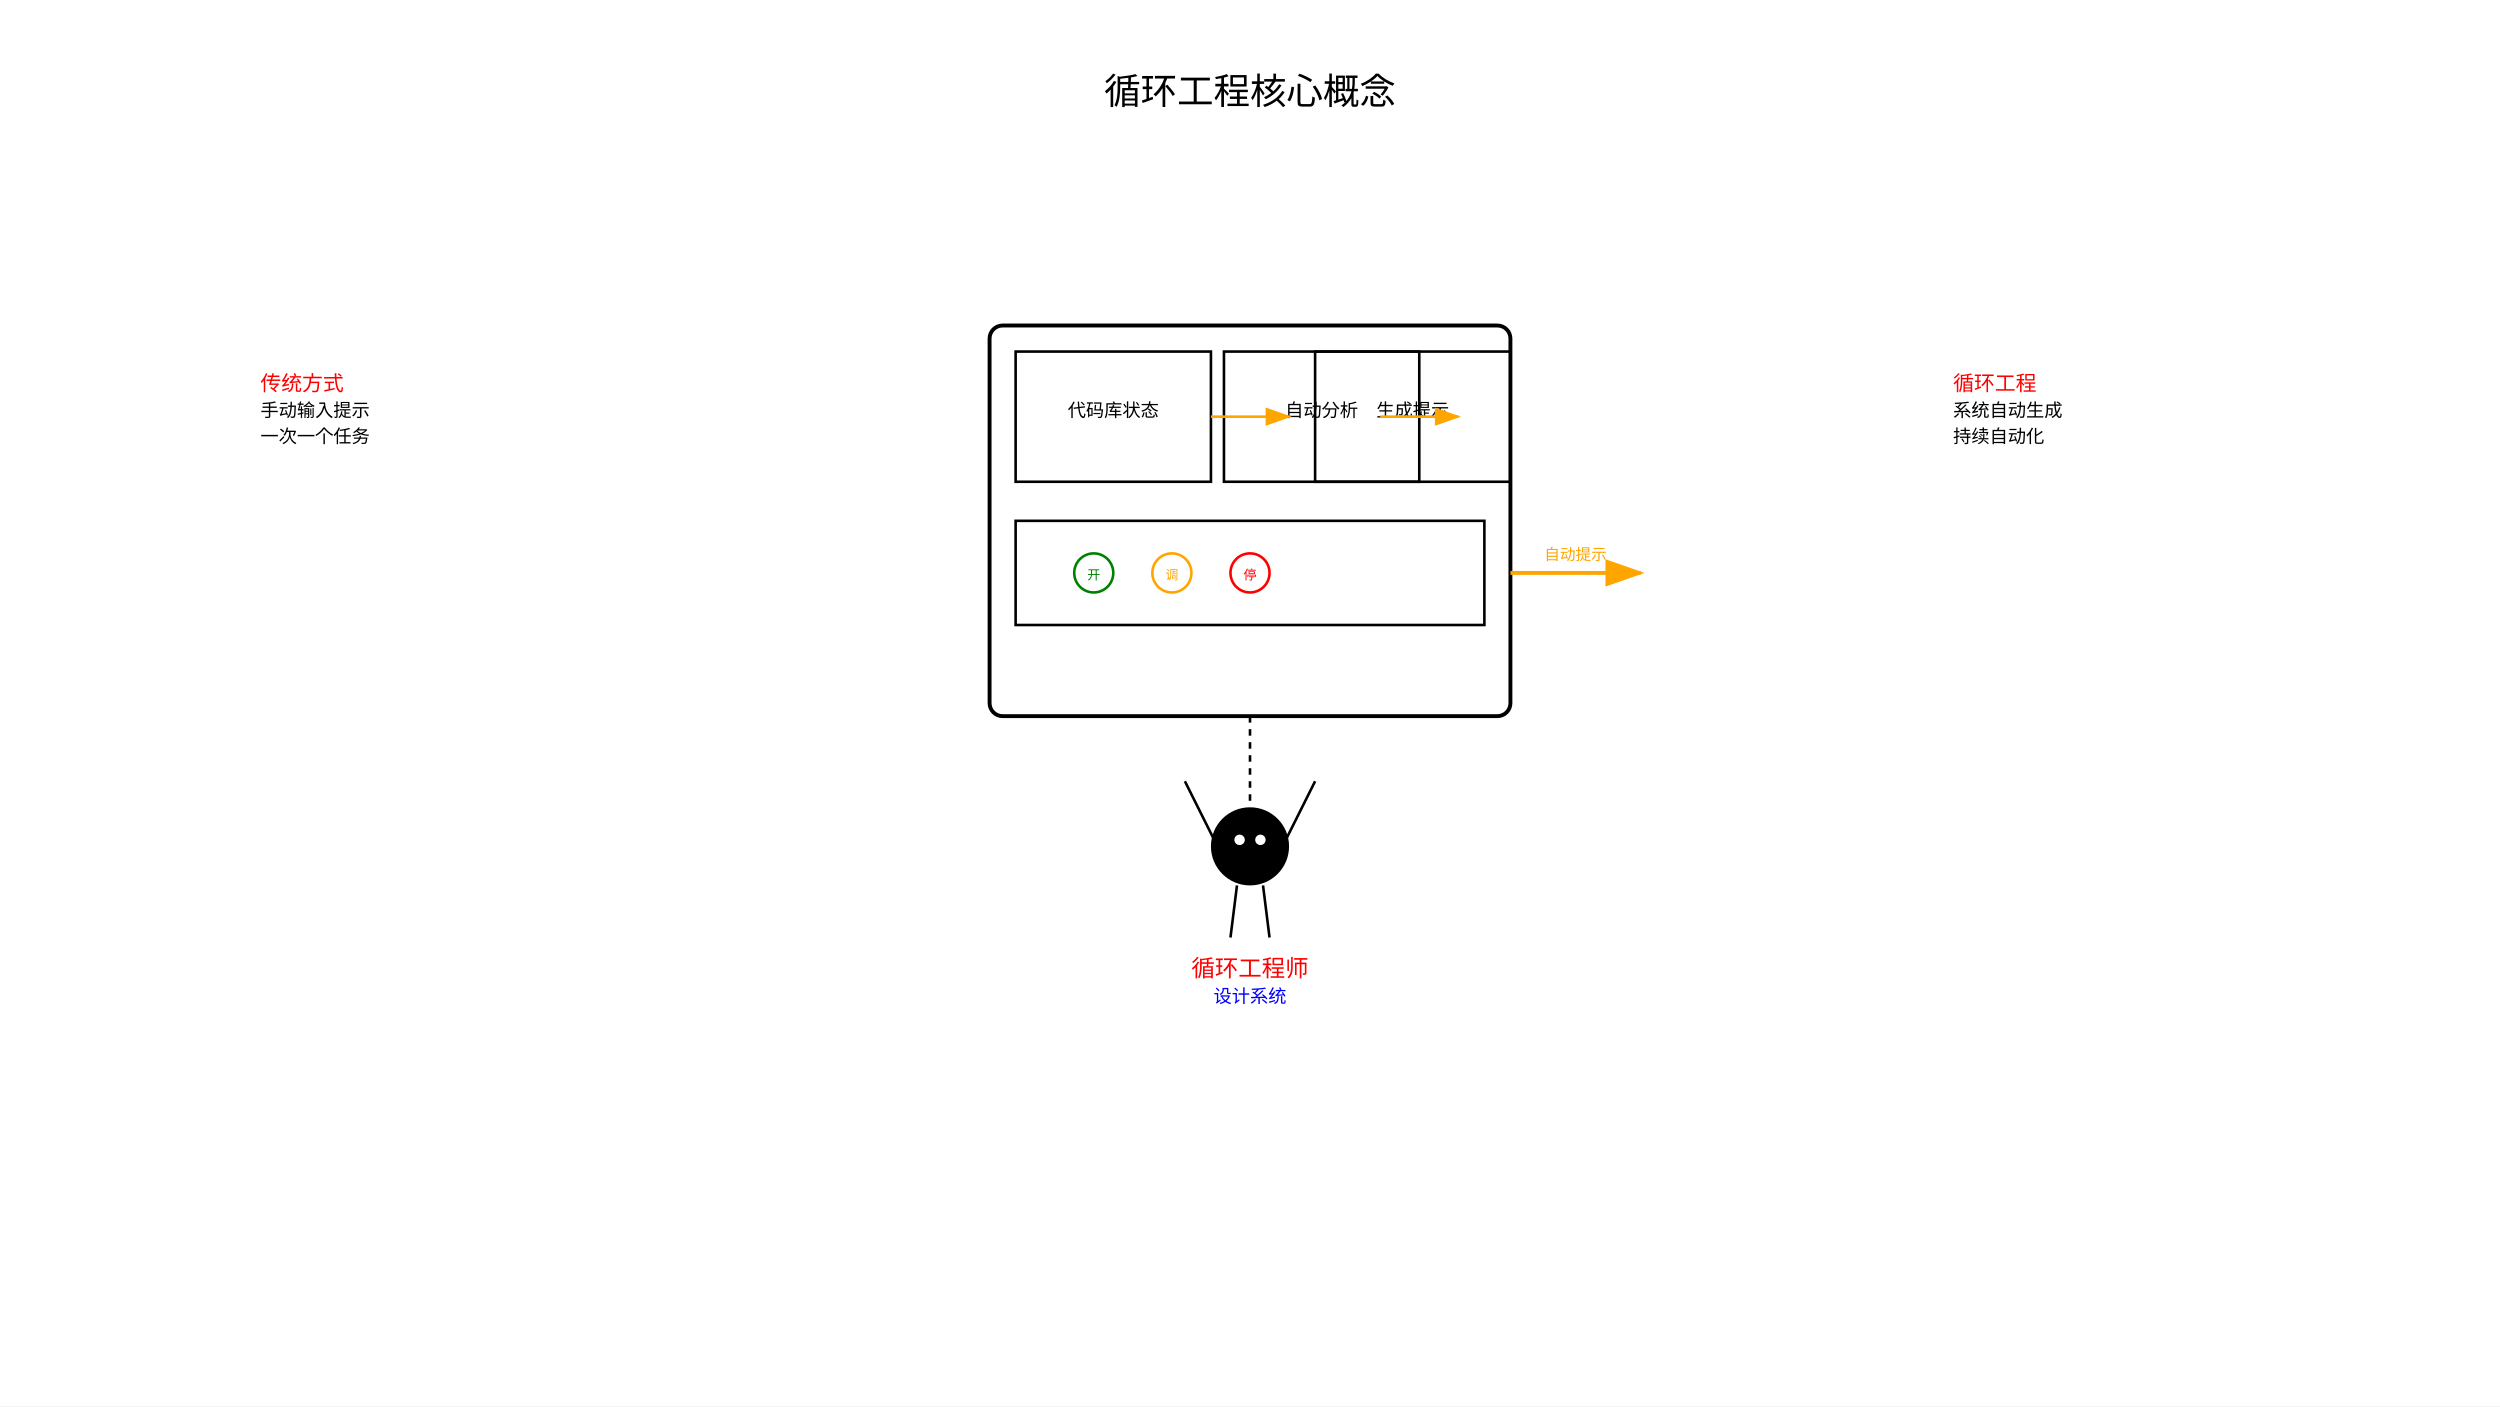
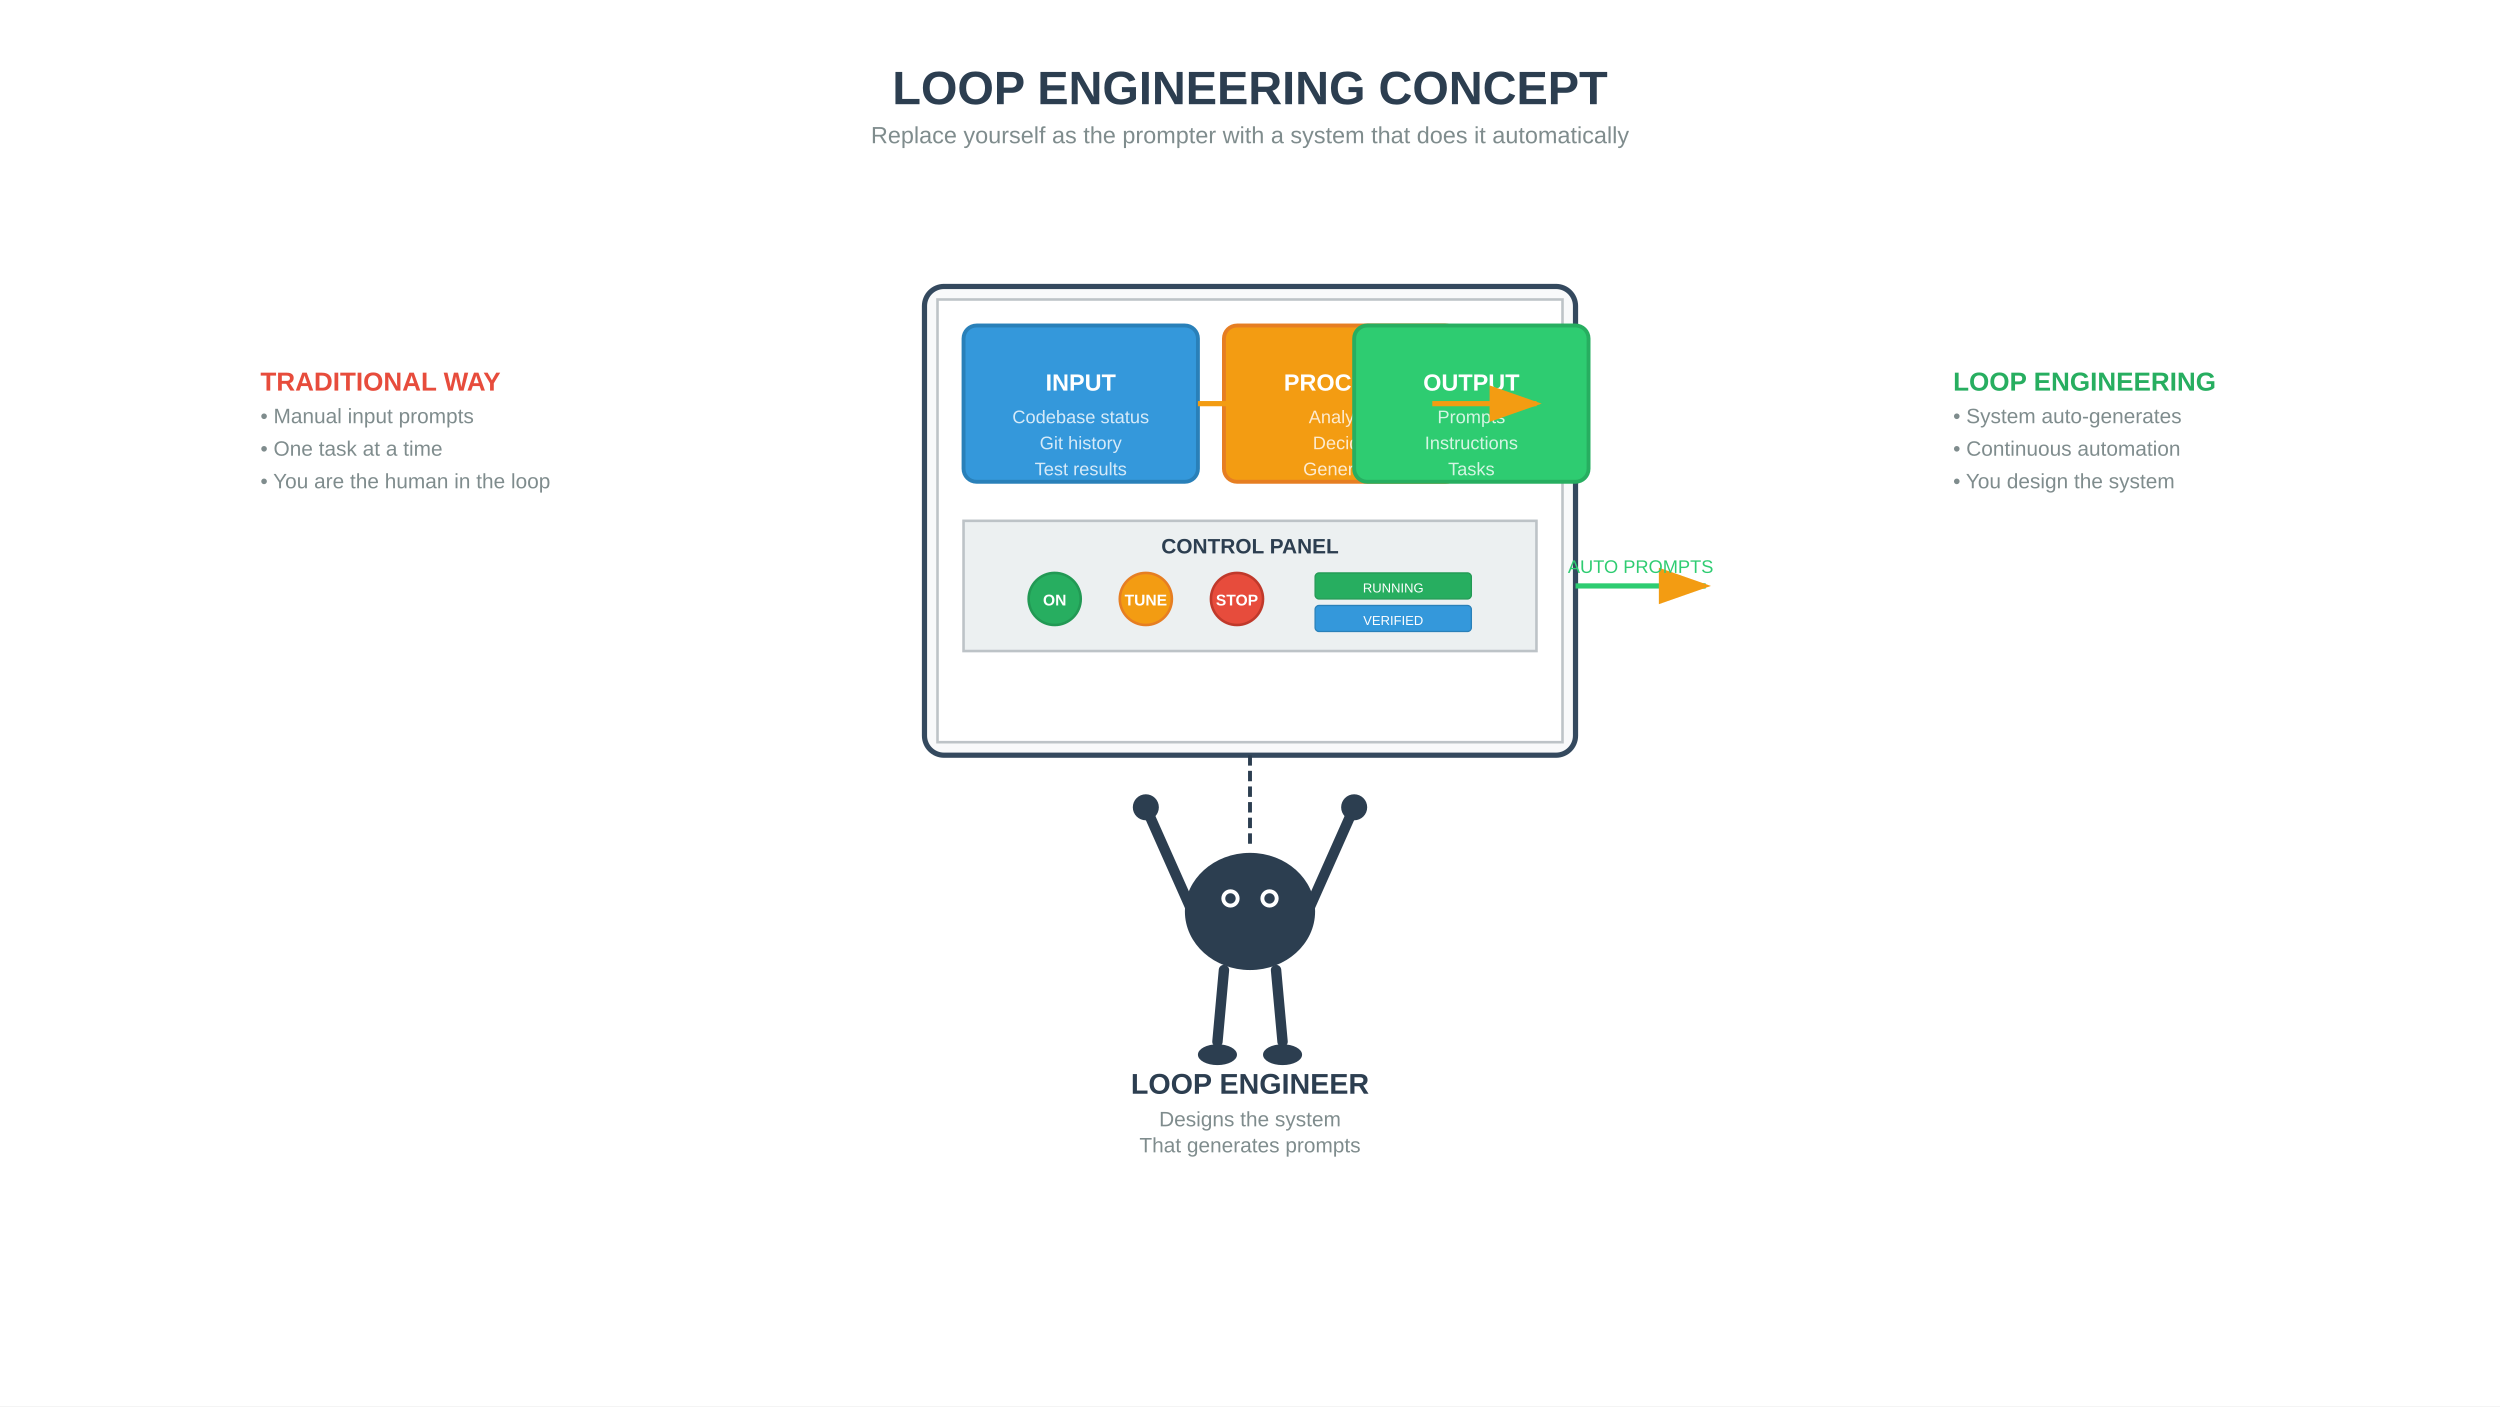
<svg xmlns="http://www.w3.org/2000/svg" viewBox="0 0 1920 1080">
  <rect width="100%" height="100%" fill="white" />
-   <text x="960" y="80" text-anchor="middle" font-family="Arial" font-size="28" fill="black">循环工程核心概念</text>
+   <text x="960" y="80" text-anchor="middle" font-family="Arial, sans-serif" font-size="36" font-weight="bold" fill="#2c3e50">LOOP ENGINEERING CONCEPT</text>
+   <text x="960" y="110" text-anchor="middle" font-family="Arial, sans-serif" font-size="18" fill="#7f8c8d">Replace yourself as the prompter with a system that does it automatically</text>
  <g transform="translate(960, 400)">
-     <rect x="-200" y="-150" width="400" height="300" fill="none" stroke="black" stroke-width="3" rx="10" />
-     <rect x="-180" y="-130" width="150" height="100" fill="none" stroke="black" stroke-width="2" />
-     <text x="-105" y="-80" text-anchor="middle" font-family="Arial" font-size="14" fill="black">代码库状态</text>
-     <rect x="-20" y="-130" width="150" height="100" fill="none" stroke="black" stroke-width="2" />
-     <text x="55" y="-80" text-anchor="middle" font-family="Arial" font-size="14" fill="black">自动分析</text>
-     <rect x="50" y="-130" width="150" height="100" fill="none" stroke="black" stroke-width="2" />
-     <text x="125" y="-80" text-anchor="middle" font-family="Arial" font-size="14" fill="black">生成提示</text>
-     <path d="M -30 -80 L 30 -80" fill="none" stroke="orange" stroke-width="2" marker-end="url(#arrowhead)" />
-     <path d="M 100 -80 L 160 -80" fill="none" stroke="orange" stroke-width="2" marker-end="url(#arrowhead)" />
-     <rect x="-180" y="0" width="360" height="80" fill="none" stroke="black" stroke-width="2" />
-     <circle cx="-120" cy="40" r="15" fill="none" stroke="green" stroke-width="2" />
-     <circle cx="-60" cy="40" r="15" fill="none" stroke="orange" stroke-width="2" />
-     <circle cx="0" cy="40" r="15" fill="none" stroke="red" stroke-width="2" />
-     <text x="-120" y="45" text-anchor="middle" font-family="Arial" font-size="10" fill="green">开</text>
-     <text x="-60" y="45" text-anchor="middle" font-family="Arial" font-size="10" fill="orange">调</text>
-     <text x="0" y="45" text-anchor="middle" font-family="Arial" font-size="10" fill="red">停</text>
-     <path d="M 200 40 L 300 40" fill="none" stroke="orange" stroke-width="3" marker-end="url(#arrowhead)" />
-     <text x="250" y="30" text-anchor="middle" font-family="Arial" font-size="12" fill="orange">自动提示</text>
+     <rect x="-250" y="-180" width="500" height="360" fill="#f8f9fa" stroke="#34495e" stroke-width="4" rx="15" />
+     <rect x="-240" y="-170" width="480" height="340" fill="white" stroke="#bdc3c7" stroke-width="2" />
+     <rect x="-220" y="-150" width="180" height="120" fill="#3498db" stroke="#2980b9" stroke-width="3" rx="10" />
+     <text x="-130" y="-100" text-anchor="middle" font-family="Arial, sans-serif" font-size="18" font-weight="bold" fill="white">INPUT</text>
+     <text x="-130" y="-75" text-anchor="middle" font-family="Arial, sans-serif" font-size="14" fill="#d6eaf8">Codebase status</text>
+     <text x="-130" y="-55" text-anchor="middle" font-family="Arial, sans-serif" font-size="14" fill="#d6eaf8">Git history</text>
+     <text x="-130" y="-35" text-anchor="middle" font-family="Arial, sans-serif" font-size="14" fill="#d6eaf8">Test results</text>
+     <rect x="-20" y="-150" width="180" height="120" fill="#f39c12" stroke="#e67e22" stroke-width="3" rx="10" />
+     <text x="70" y="-100" text-anchor="middle" font-family="Arial, sans-serif" font-size="18" font-weight="bold" fill="white">PROCESS</text>
+     <text x="70" y="-75" text-anchor="middle" font-family="Arial, sans-serif" font-size="14" fill="#fdebd0">Analyze</text>
+     <text x="70" y="-55" text-anchor="middle" font-family="Arial, sans-serif" font-size="14" fill="#fdebd0">Decide</text>
+     <text x="70" y="-35" text-anchor="middle" font-family="Arial, sans-serif" font-size="14" fill="#fdebd0">Generate</text>
+     <rect x="80" y="-150" width="180" height="120" fill="#2ecc71" stroke="#27ae60" stroke-width="3" rx="10" />
+     <text x="170" y="-100" text-anchor="middle" font-family="Arial, sans-serif" font-size="18" font-weight="bold" fill="white">OUTPUT</text>
+     <text x="170" y="-75" text-anchor="middle" font-family="Arial, sans-serif" font-size="14" fill="#d5f5e3">Prompts</text>
+     <text x="170" y="-55" text-anchor="middle" font-family="Arial, sans-serif" font-size="14" fill="#d5f5e3">Instructions</text>
+     <text x="170" y="-35" text-anchor="middle" font-family="Arial, sans-serif" font-size="14" fill="#d5f5e3">Tasks</text>
+     <path d="M -40 -90 L 40 -90" fill="none" stroke="#f39c12" stroke-width="4" marker-end="url(#arrowhead)" />
+     <path d="M 140 -90 L 220 -90" fill="none" stroke="#f39c12" stroke-width="4" marker-end="url(#arrowhead)" />
+     <rect x="-220" y="0" width="440" height="100" fill="#ecf0f1" stroke="#bdc3c7" stroke-width="2" />
+     <text x="0" y="25" text-anchor="middle" font-family="Arial, sans-serif" font-size="16" font-weight="bold" fill="#2c3e50">CONTROL PANEL</text>
+     <circle cx="-150" cy="60" r="20" fill="#27ae60" stroke="#229954" stroke-width="2" />
+     <text x="-150" y="65" text-anchor="middle" font-family="Arial, sans-serif" font-size="12" font-weight="bold" fill="white">ON</text>
+     <circle cx="-80" cy="60" r="20" fill="#f39c12" stroke="#e67e22" stroke-width="2" />
+     <text x="-80" y="65" text-anchor="middle" font-family="Arial, sans-serif" font-size="12" font-weight="bold" fill="white">TUNE</text>
+     <circle cx="-10" cy="60" r="20" fill="#e74c3c" stroke="#c0392b" stroke-width="2" />
+     <text x="-10" y="65" text-anchor="middle" font-family="Arial, sans-serif" font-size="12" font-weight="bold" fill="white">STOP</text>
+     <rect x="50" y="40" width="120" height="20" fill="#27ae60" stroke="#229954" stroke-width="1" rx="3" />
+     <text x="110" y="55" text-anchor="middle" font-family="Arial, sans-serif" font-size="10" fill="white">RUNNING</text>
+     <rect x="50" y="65" width="120" height="20" fill="#3498db" stroke="#2980b9" stroke-width="1" rx="3" />
+     <text x="110" y="80" text-anchor="middle" font-family="Arial, sans-serif" font-size="10" fill="white">VERIFIED</text>
+     <path d="M 250 50 L 350 50" fill="none" stroke="#2ecc71" stroke-width="4" marker-end="url(#arrowhead)" />
+     <text x="300" y="40" text-anchor="middle" font-family="Arial, sans-serif" font-size="14" fill="#2ecc71">AUTO PROMPTS</text>
  </g>
-   <g transform="translate(960, 650)">
-     <circle cx="0" cy="0" r="30" fill="black" />
-     <circle cx="-8" cy="-5" r="4" fill="white" />
-     <circle cx="8" cy="-5" r="4" fill="white" />
-     <line x1="-10" y1="30" x2="-15" y2="70" stroke="black" stroke-width="2" />
-     <line x1="10" y1="30" x2="15" y2="70" stroke="black" stroke-width="2" />
-     <line x1="-20" y1="10" x2="-50" y2="-50" stroke="black" stroke-width="2" />
-     <line x1="20" y1="10" x2="50" y2="-50" stroke="black" stroke-width="2" />
-     <text x="0" y="100" text-anchor="middle" font-family="Arial" font-size="18" fill="red">循环工程师</text>
-     <text x="0" y="120" text-anchor="middle" font-family="Arial" font-size="14" fill="blue">设计系统</text>
+   <g transform="translate(960, 700)">
+     <ellipse cx="0" cy="0" rx="50" ry="45" fill="#2c3e50" />
+     <circle cx="-15" cy="-10" r="7" fill="white" />
+     <circle cx="15" cy="-10" r="7" fill="white" />
+     <circle cx="-15" cy="-10" r="4" fill="#2c3e50" />
+     <circle cx="15" cy="-10" r="4" fill="#2c3e50" />
+     <line x1="-40" y1="10" x2="-80" y2="-80" stroke="#2c3e50" stroke-width="8" stroke-linecap="round" />
+     <line x1="40" y1="10" x2="80" y2="-80" stroke="#2c3e50" stroke-width="8" stroke-linecap="round" />
+     <circle cx="-80" cy="-80" r="10" fill="#2c3e50" />
+     <circle cx="80" cy="-80" r="10" fill="#2c3e50" />
+     <line x1="-20" y1="45" x2="-25" y2="100" stroke="#2c3e50" stroke-width="8" stroke-linecap="round" />
+     <line x1="20" y1="45" x2="25" y2="100" stroke="#2c3e50" stroke-width="8" stroke-linecap="round" />
+     <ellipse cx="-25" cy="110" rx="15" ry="8" fill="#2c3e50" />
+     <ellipse cx="25" cy="110" rx="15" ry="8" fill="#2c3e50" />
+     <text x="0" y="140" text-anchor="middle" font-family="Arial, sans-serif" font-size="22" font-weight="bold" fill="#2c3e50">LOOP ENGINEER</text>
+     <text x="0" y="165" text-anchor="middle" font-family="Arial, sans-serif" font-size="16" fill="#7f8c8d">Designs the system</text>
+     <text x="0" y="185" text-anchor="middle" font-family="Arial, sans-serif" font-size="16" fill="#7f8c8d">That generates prompts</text>
  </g>
-   <line x1="960" y1="550" x2="960" y2="620" stroke="black" stroke-width="2" stroke-dasharray="5,5" />
+   <line x1="960" y1="580" x2="960" y2="650" stroke="#2c3e50" stroke-width="3" stroke-dasharray="8,4" />
  <g transform="translate(200, 300)">
-     <text x="0" y="0" font-family="Arial" font-size="16" fill="red">传统方式</text>
-     <text x="0" y="20" font-family="Arial" font-size="14" fill="black">手动输入提示</text>
-     <text x="0" y="40" font-family="Arial" font-size="14" fill="black">一次一个任务</text>
+     <text x="0" y="0" font-family="Arial, sans-serif" font-size="20" font-weight="bold" fill="#e74c3c">TRADITIONAL WAY</text>
+     <text x="0" y="25" font-family="Arial, sans-serif" font-size="16" fill="#7f8c8d">• Manual input prompts</text>
+     <text x="0" y="50" font-family="Arial, sans-serif" font-size="16" fill="#7f8c8d">• One task at a time</text>
+     <text x="0" y="75" font-family="Arial, sans-serif" font-size="16" fill="#7f8c8d">• You are the human in the loop</text>
  </g>
  <g transform="translate(1500, 300)">
-     <text x="0" y="0" font-family="Arial" font-size="16" fill="red">循环工程</text>
-     <text x="0" y="20" font-family="Arial" font-size="14" fill="black">系统自动生成</text>
-     <text x="0" y="40" font-family="Arial" font-size="14" fill="black">持续自动化</text>
+     <text x="0" y="0" font-family="Arial, sans-serif" font-size="20" font-weight="bold" fill="#27ae60">LOOP ENGINEERING</text>
+     <text x="0" y="25" font-family="Arial, sans-serif" font-size="16" fill="#7f8c8d">• System auto-generates</text>
+     <text x="0" y="50" font-family="Arial, sans-serif" font-size="16" fill="#7f8c8d">• Continuous automation</text>
+     <text x="0" y="75" font-family="Arial, sans-serif" font-size="16" fill="#7f8c8d">• You design the system</text>
  </g>
  <defs>
    <marker id="arrowhead" markerWidth="10" markerHeight="7" refX="9" refY="3.5" orient="auto">
-       <polygon points="0 0, 10 3.5, 0 7" fill="orange" />
+       <polygon points="0 0, 10 3.5, 0 7" fill="#f39c12" />
    </marker>
  </defs>
</svg>
